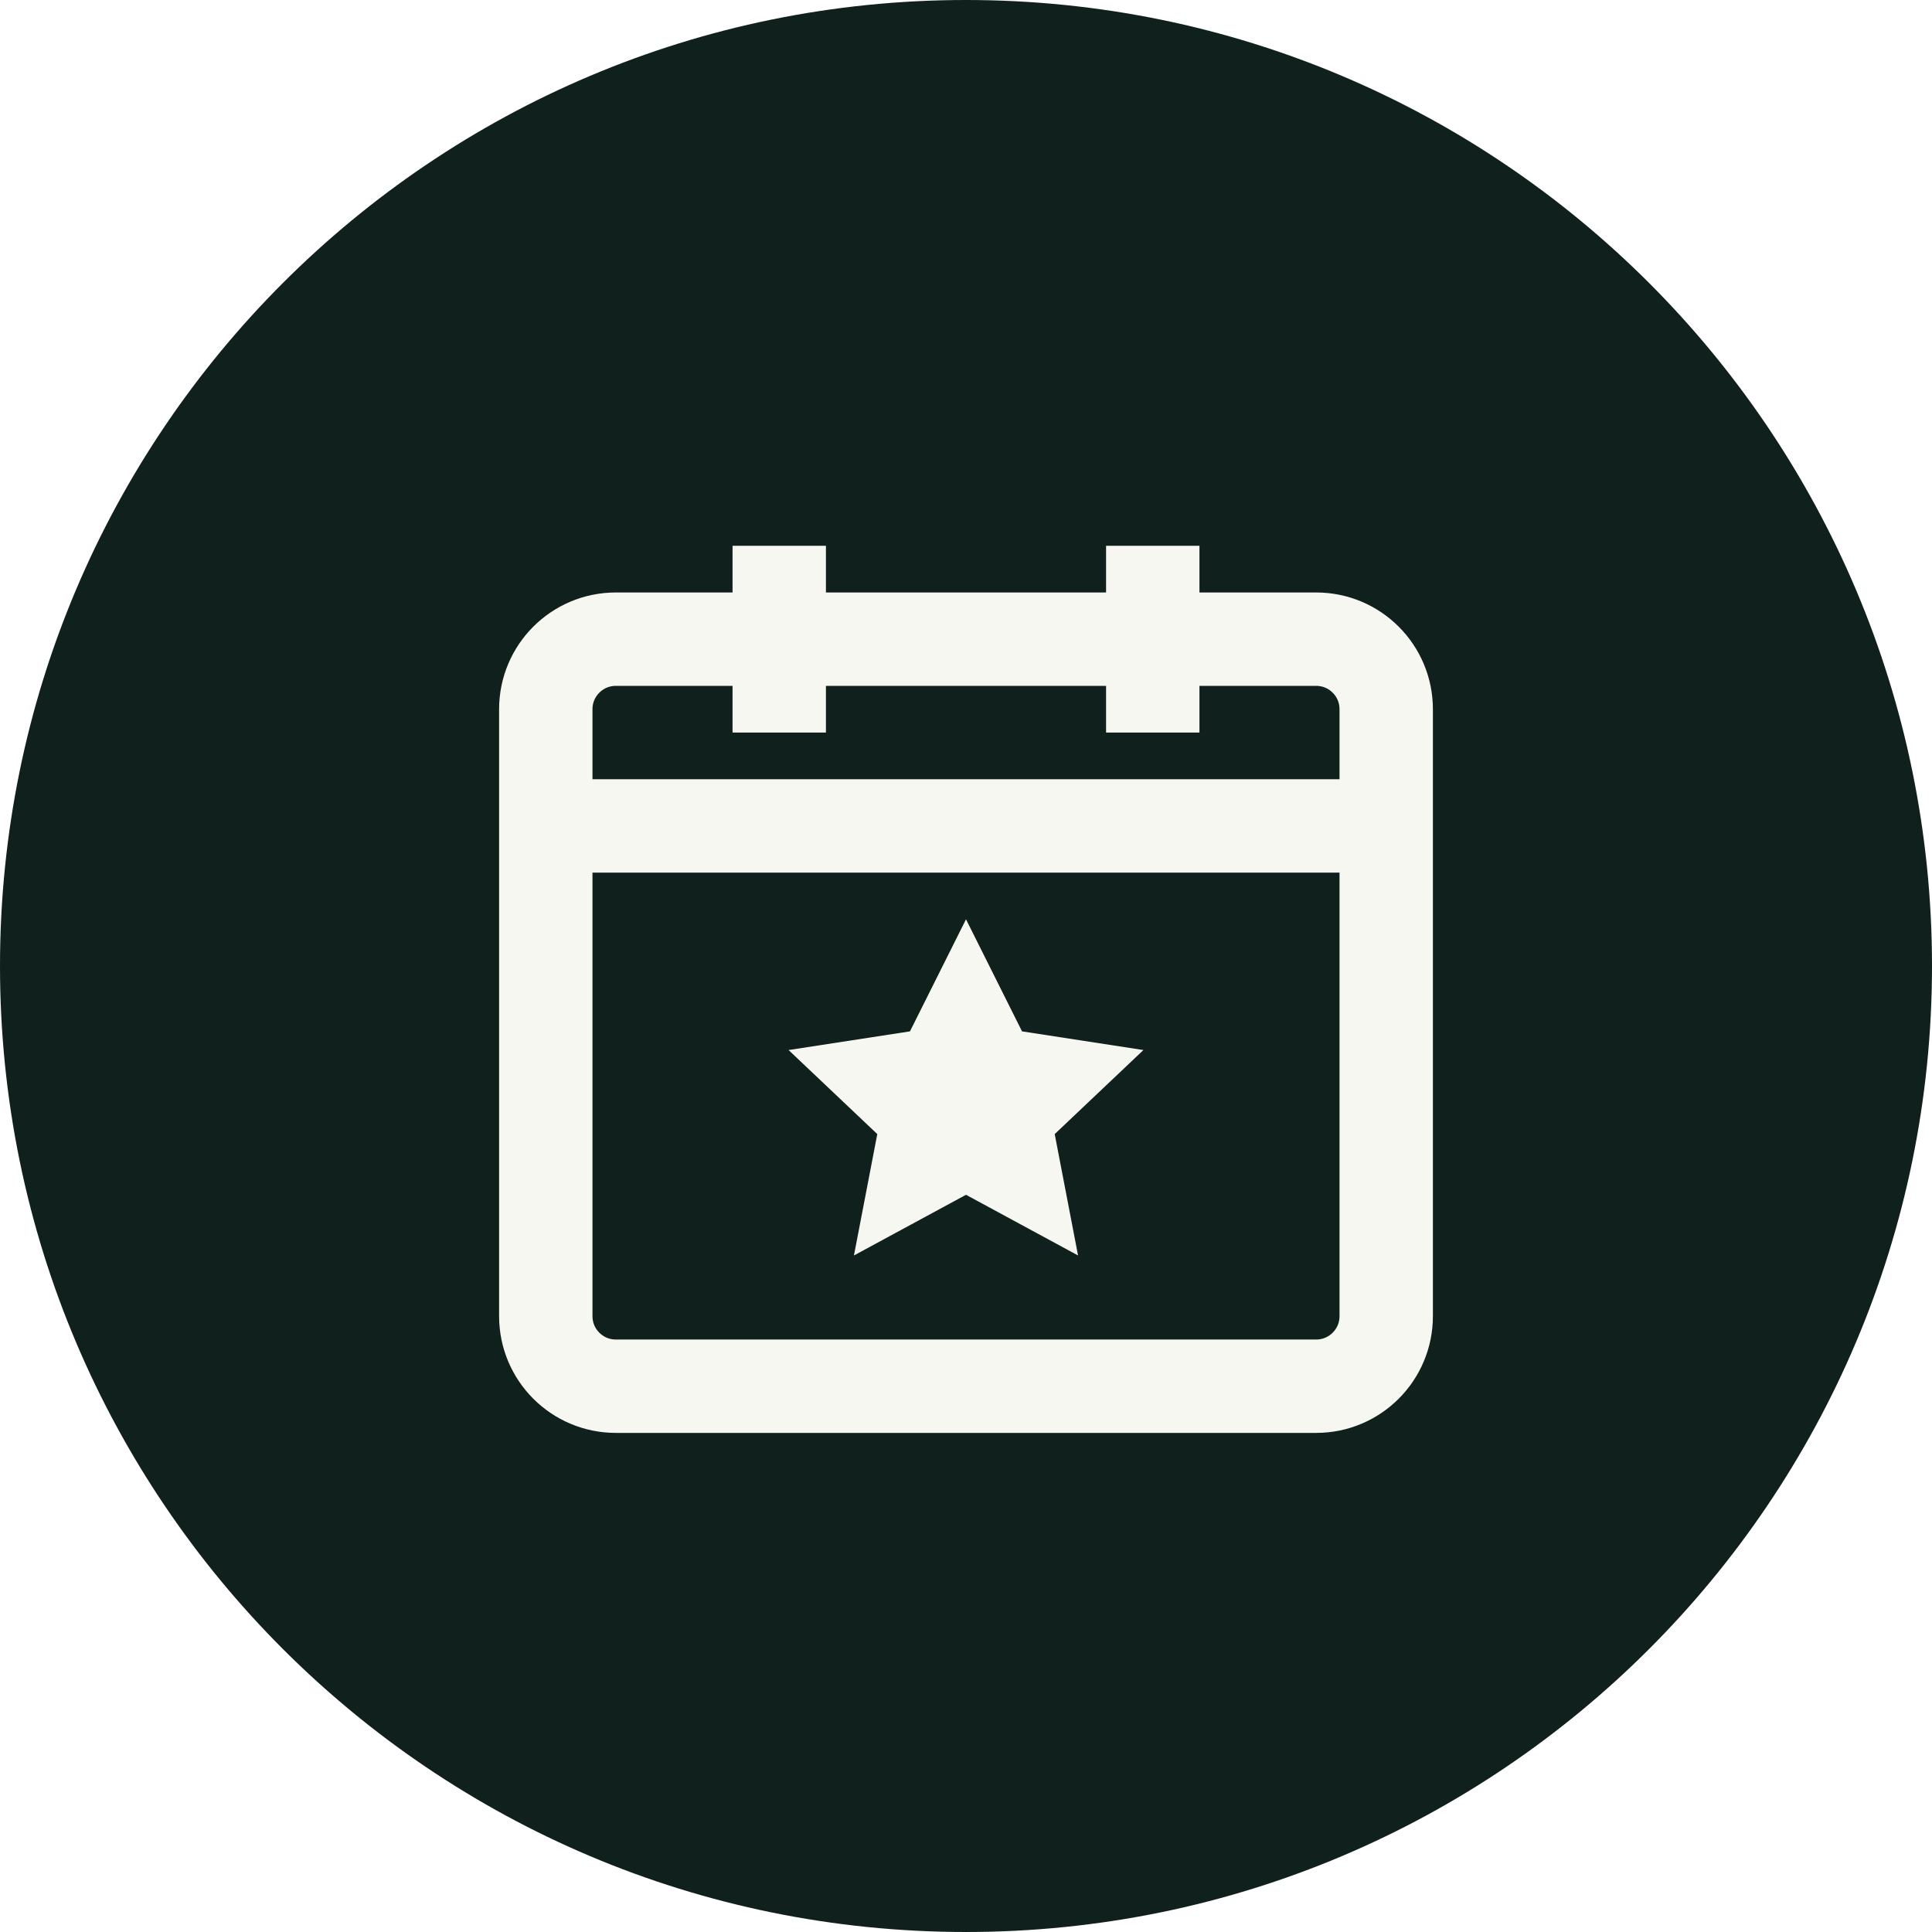
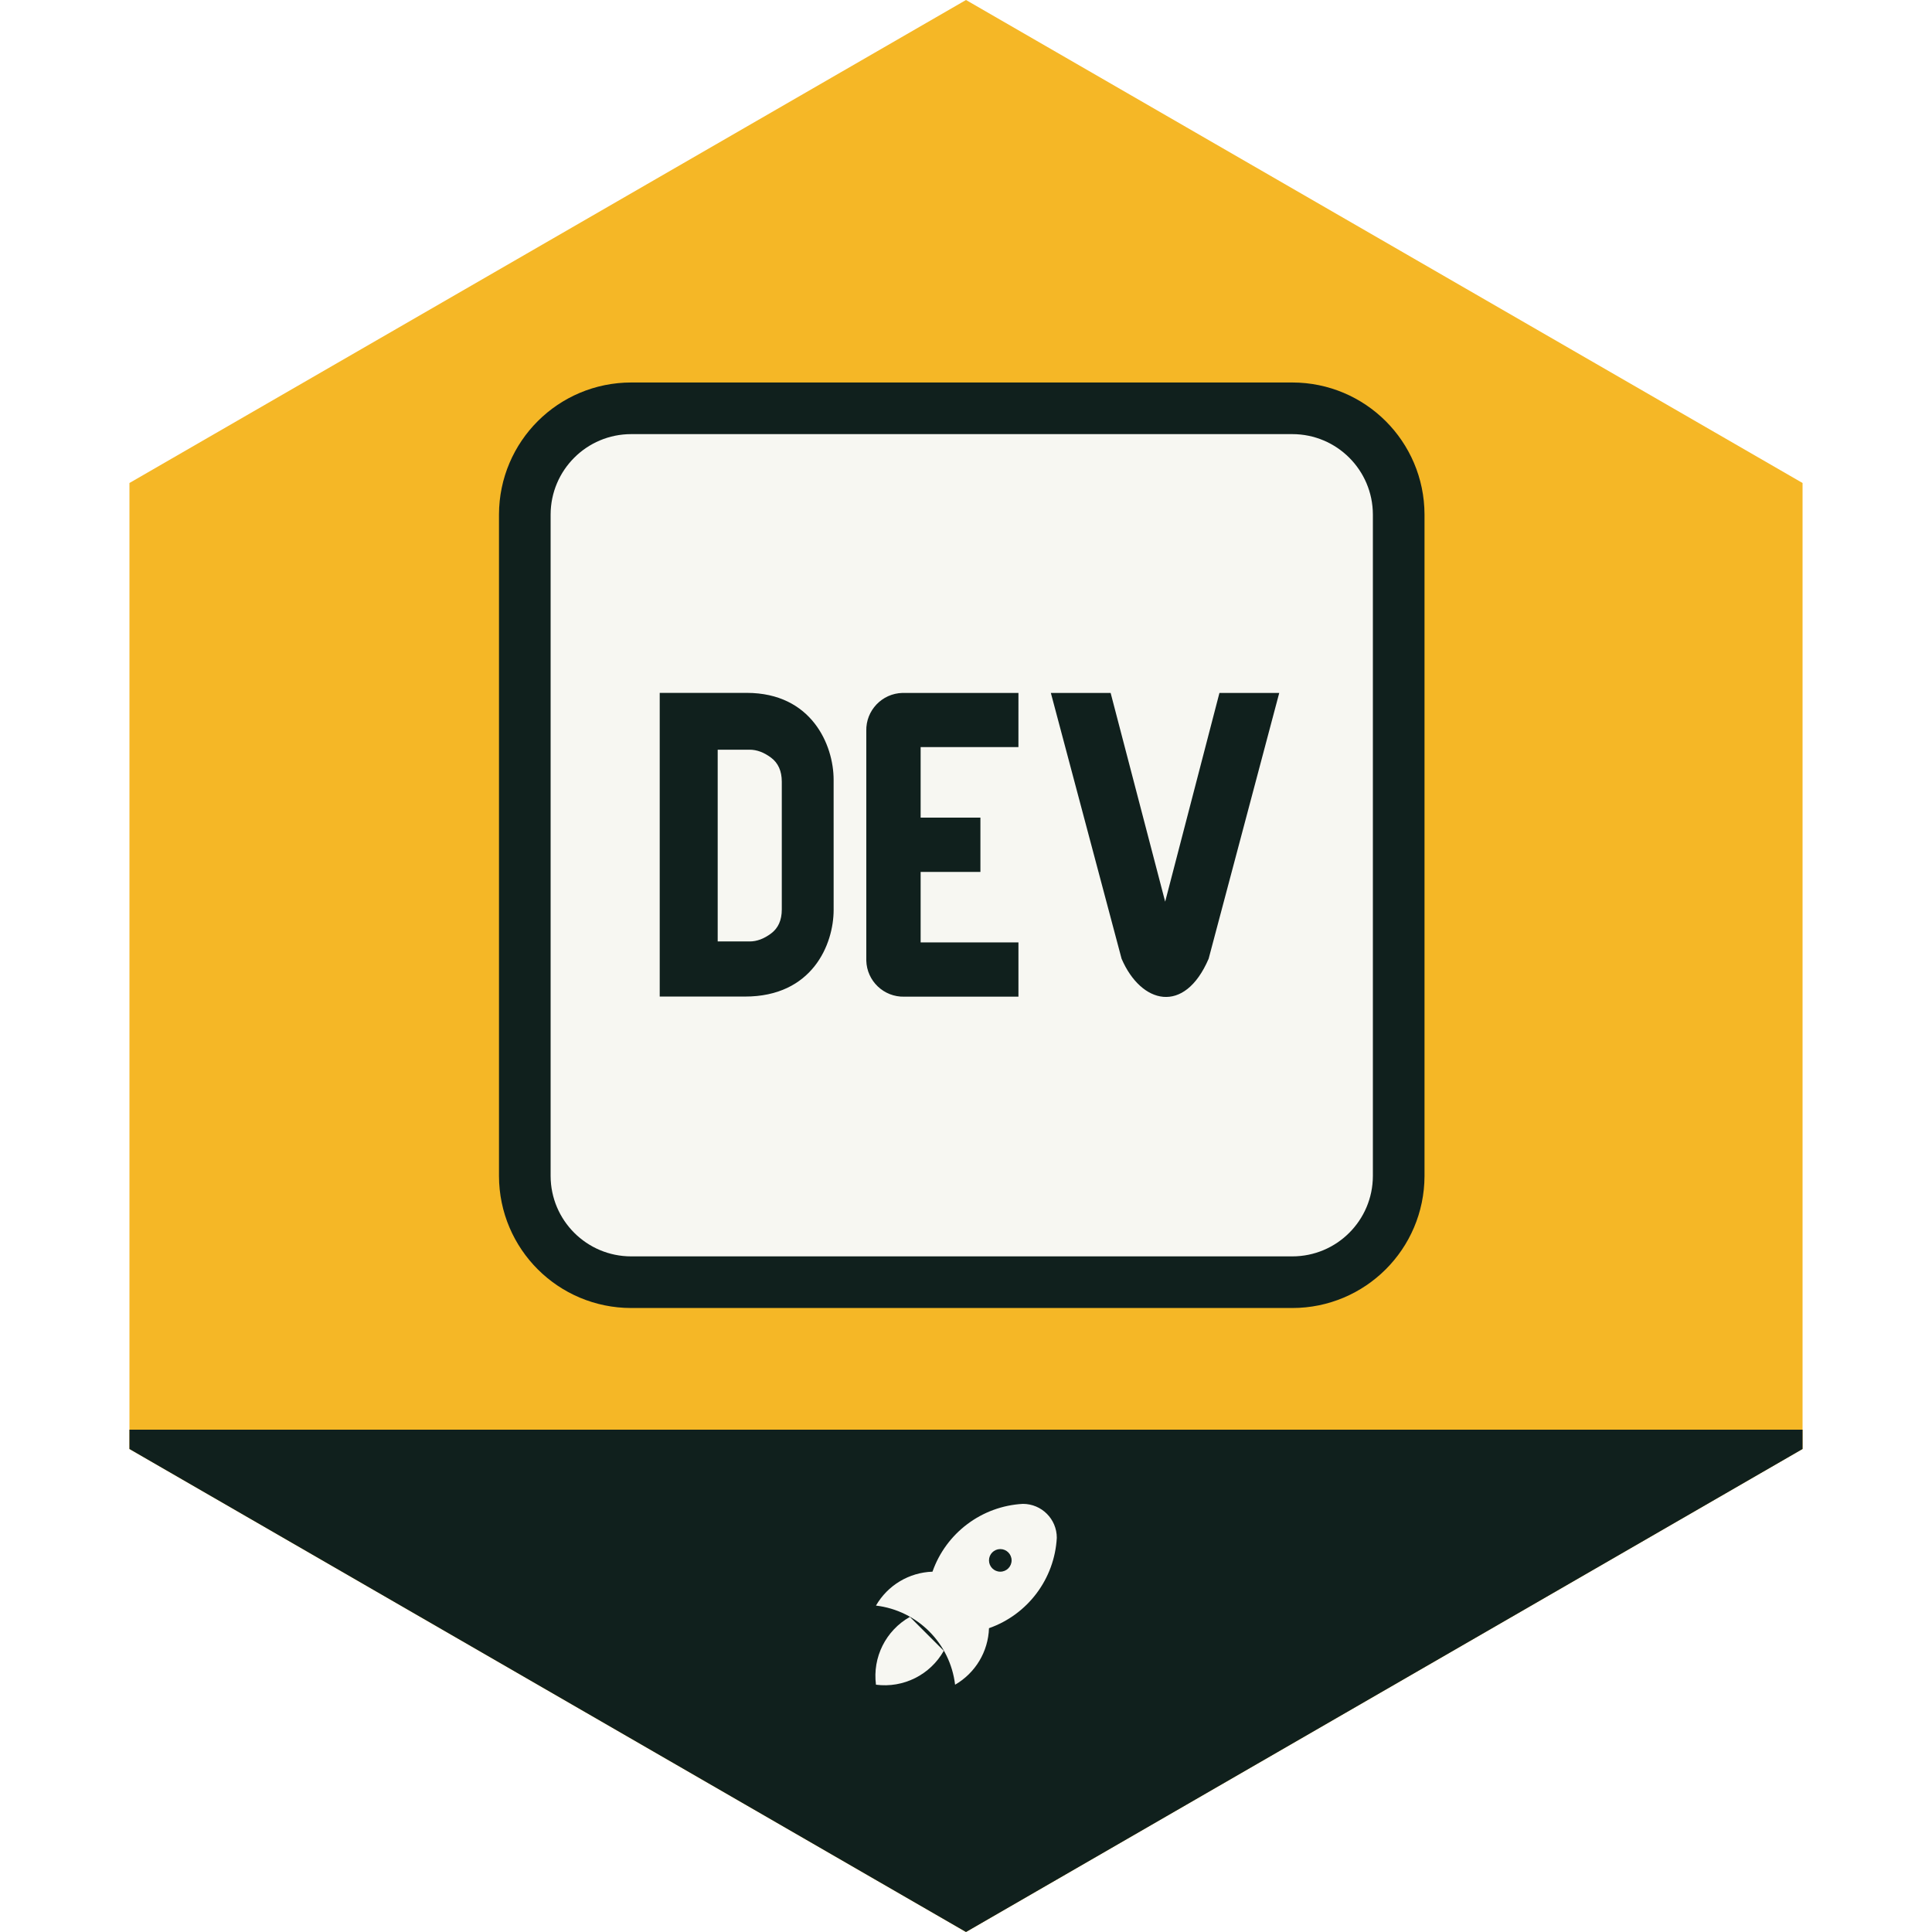
<svg xmlns="http://www.w3.org/2000/svg" viewBox="0 0 200 200" width="200" height="200">
-   <circle cx="100" cy="100" r="100" fill="#10201d" />
-   <svg x="42" y="42" width="116" height="116" viewBox="0 0 24 24" color="#f7f7f2" fill="none" stroke="currentColor" stroke-width="2">
-     <rect x="3" y="5" width="18" height="16" rx="1.5" />
-     <path d="M3 9h18M8 3v4M16 3v4" />
-     <path d="M12 11l1.2 2.4 2.6.4-1.9 1.8.5 2.6-2.4-1.3-2.4 1.3.5-2.6-1.9-1.8 2.6-.4z" fill="currentColor" stroke="none" />
-   </svg>
+   <path d="M100 0 L186.6 50 L186.6 150 L100 200 L13.4 150 L13.4 50 Z" fill="#f5b726" />
+   <path d="M13.4 148 L186.6 148 L186.6 150 L100 200 L13.4 150 Z" fill="#10201d" />
+   <g transform="translate(57.00 38.86) scale(0.19)">
+     <path d="M120.12 208.29c-3.88-2.9-7.77-4.35-11.65-4.35H91.03v104.47h17.45c3.88 0 7.77-1.45 11.65-4.35 3.88-2.9 5.82-7.25 5.82-13.06v-69.65c-.01-5.8-1.96-10.16-5.83-13.06zM404.1 32H43.9C19.7 32 .06 51.59 0 75.8v360.4C.06 460.41 19.7 480 43.9 480h360.2c24.21 0 43.84-19.59 43.9-43.8V75.8c-.06-24.21-19.7-43.8-43.9-43.8zM154.2 291.19c0 18.81-11.61 47.31-48.36 47.25h-46.4V172.98h47.38c35.44 0 47.36 28.46 47.37 47.28l.01 70.93zm100.68-88.66H201.6v38.42h32.57v29.57H201.6v38.41h53.29v29.57h-62.18c-11.16.29-20.44-8.53-20.72-19.69V193.7c-.27-11.15 8.56-20.41 19.71-20.69h63.19l-.01 29.52zm103.64 115.29c-13.2 30.75-36.85 24.63-47.44 0l-38.53-144.8h32.57l29.71 113.72 29.57-113.72h32.58l-38.46 144.8z" fill="none" stroke="#10201d" stroke-width="56.26" stroke-linejoin="round" />
+     <rect x="0" y="32" width="448" height="448" rx="44" fill="#10201d" />
+     <path d="M120.12 208.29c-3.88-2.9-7.77-4.35-11.65-4.35H91.03v104.47h17.45c3.88 0 7.77-1.45 11.65-4.35 3.88-2.9 5.82-7.25 5.82-13.06v-69.65c-.01-5.8-1.96-10.16-5.83-13.06zM404.1 32H43.9C19.7 32 .06 51.59 0 75.8v360.4C.06 460.41 19.7 480 43.9 480h360.2c24.21 0 43.84-19.59 43.9-43.8V75.8c-.06-24.21-19.7-43.8-43.9-43.8zM154.2 291.19c0 18.81-11.61 47.31-48.36 47.25h-46.4V172.98h47.38c35.44 0 47.36 28.46 47.37 47.28l.01 70.93zm100.68-88.66H201.6v38.42h32.57v29.57H201.6v38.41h53.29v29.57h-62.18c-11.16.29-20.44-8.53-20.72-19.69V193.7c-.27-11.15 8.56-20.41 19.71-20.69h63.19l-.01 29.52zm103.64 115.29c-13.2 30.75-36.85 24.63-47.44 0l-38.53-144.8h32.57l29.71 113.72 29.57-113.72h32.58l-38.46 144.8z" fill="#f7f7f2" />
+   </g>
+   <g transform="translate(86.00 151.00) scale(1.17)" fill="#f7f7f2" fill-rule="evenodd">
+     <path d="M4 13a8 8 0 0 1 7 7a6 6 0 0 0 3 -5a9 9 0 0 0 6 -8a3 3 0 0 0 -3 -3a9 9 0 0 0 -8 6a6 6 0 0 0 -5 3z M14 9a1 1 0 1 0 2 0a1 1 0 1 0 -2 0z" />
+     <path d="M7 14a6 6 0 0 0 -3 6a6 6 0 0 0 6 -3z" />
+   </g>
</svg>
